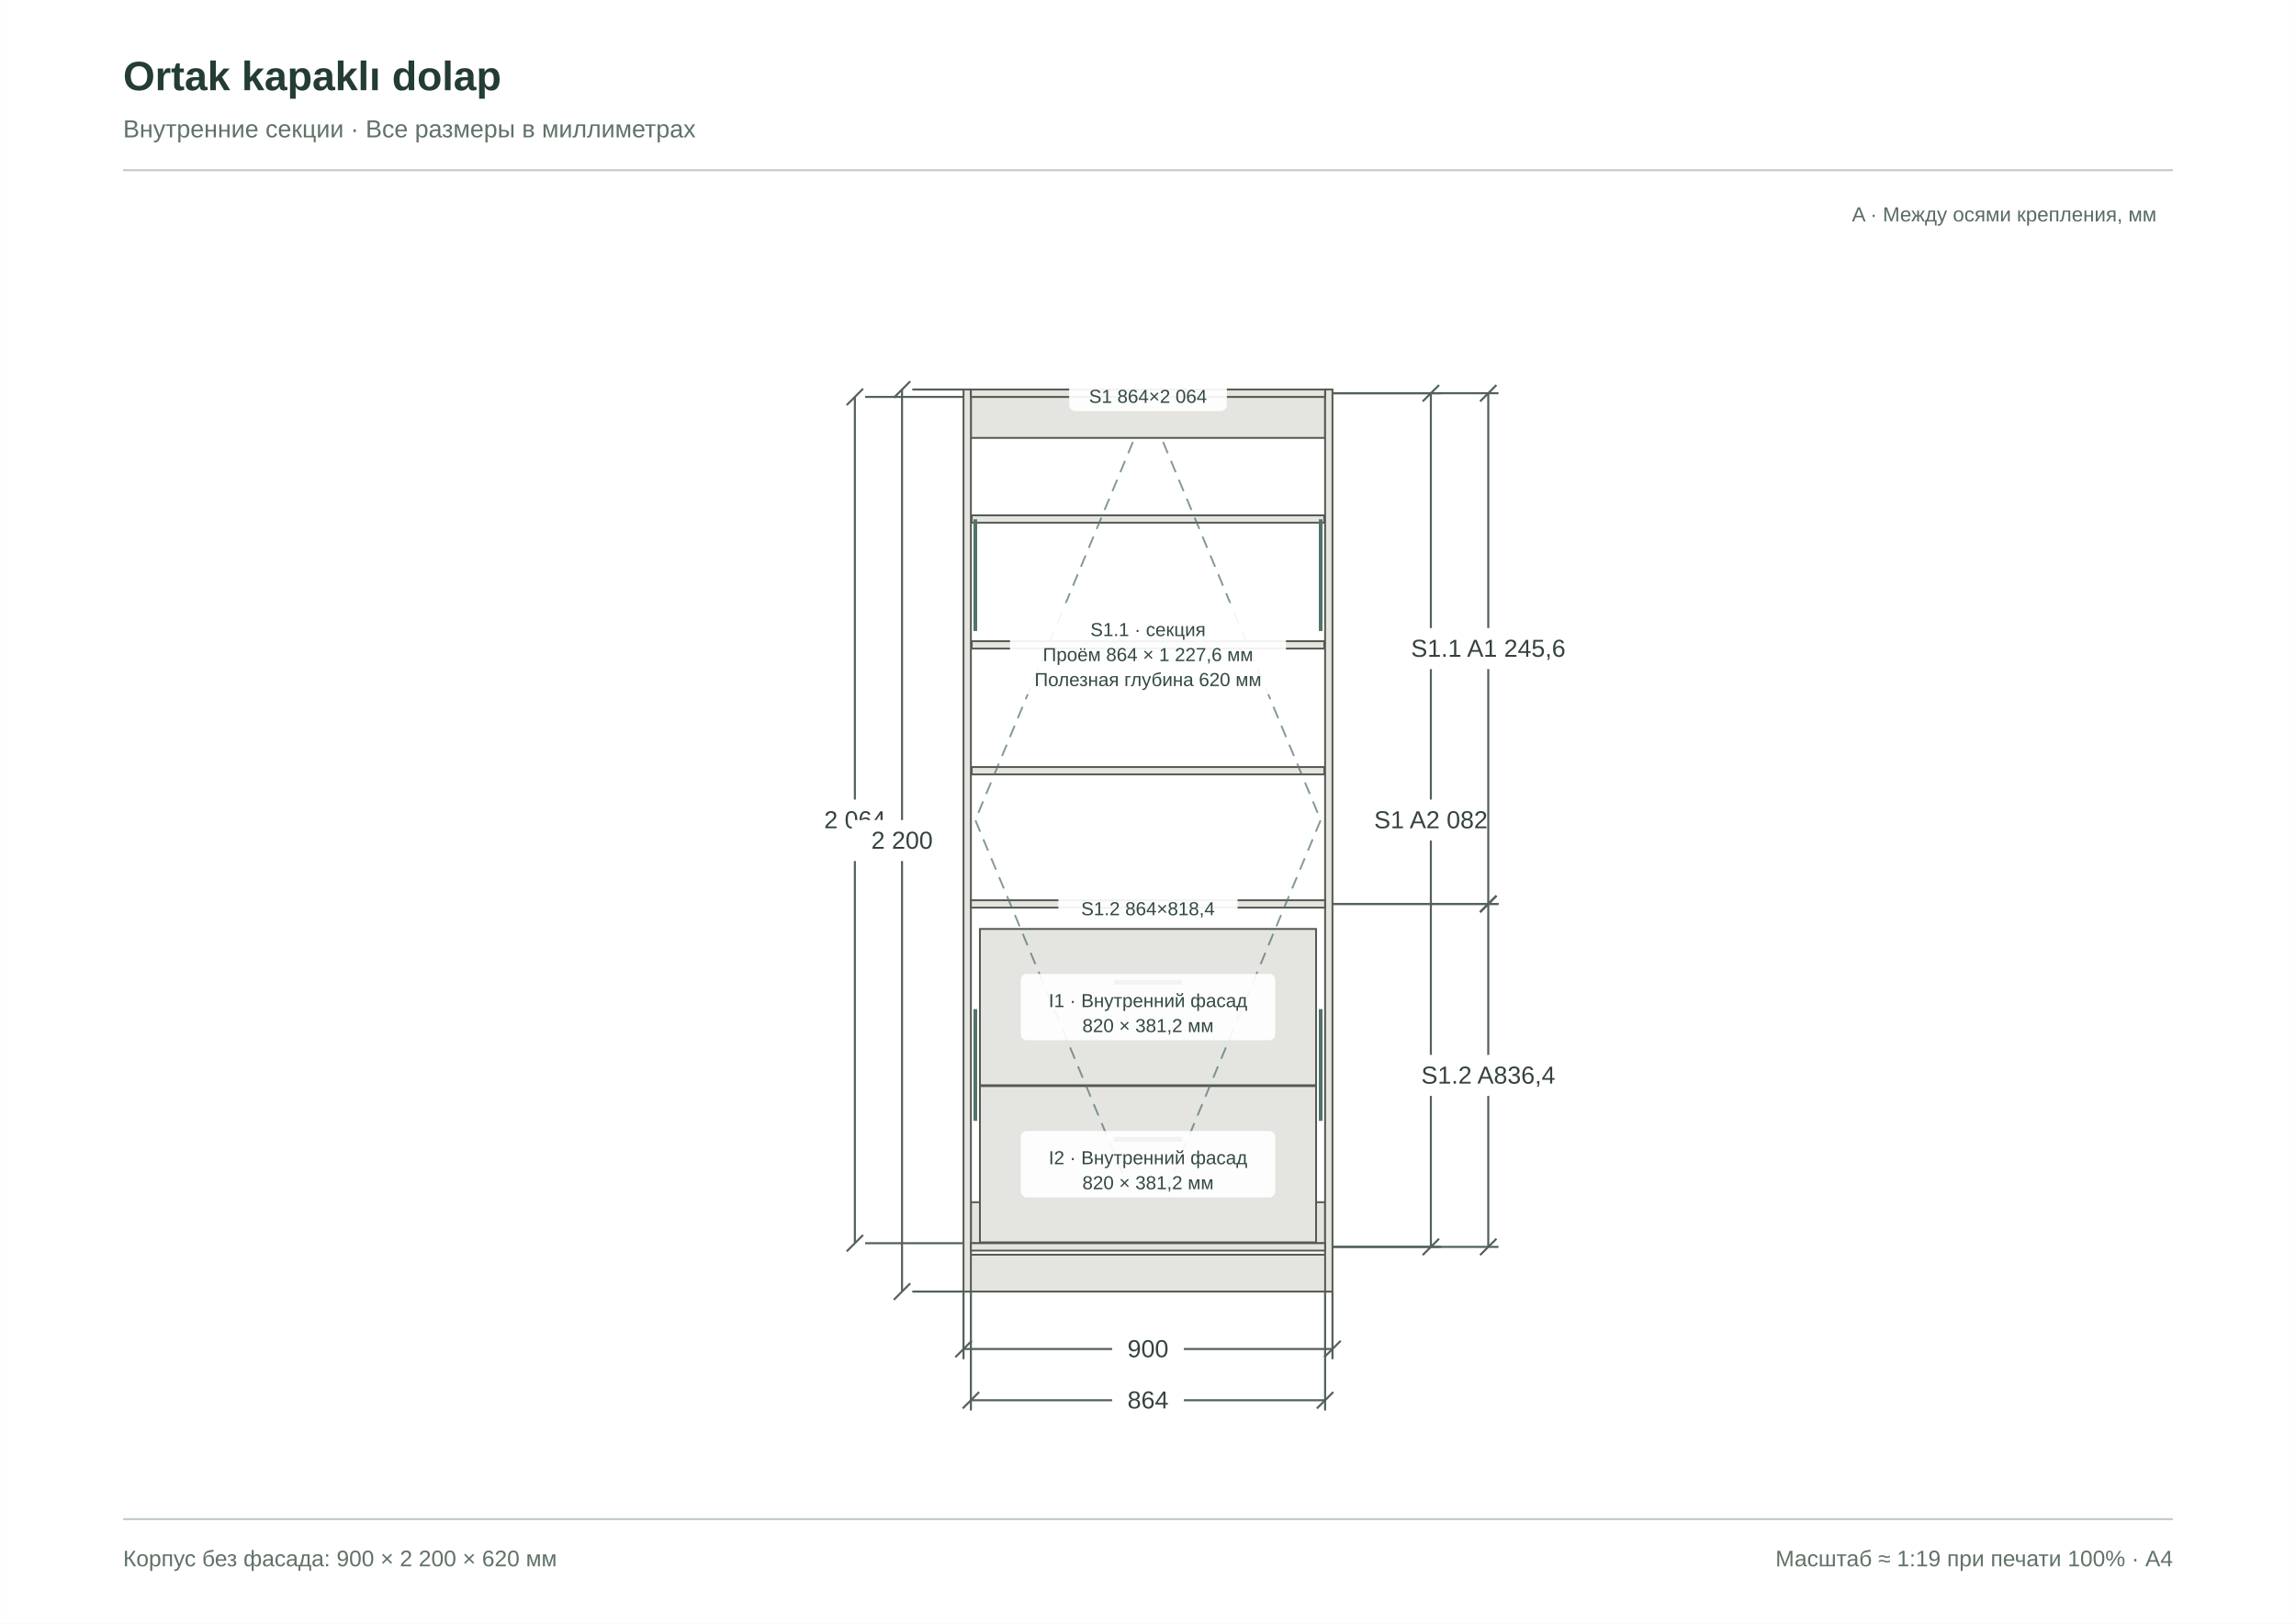
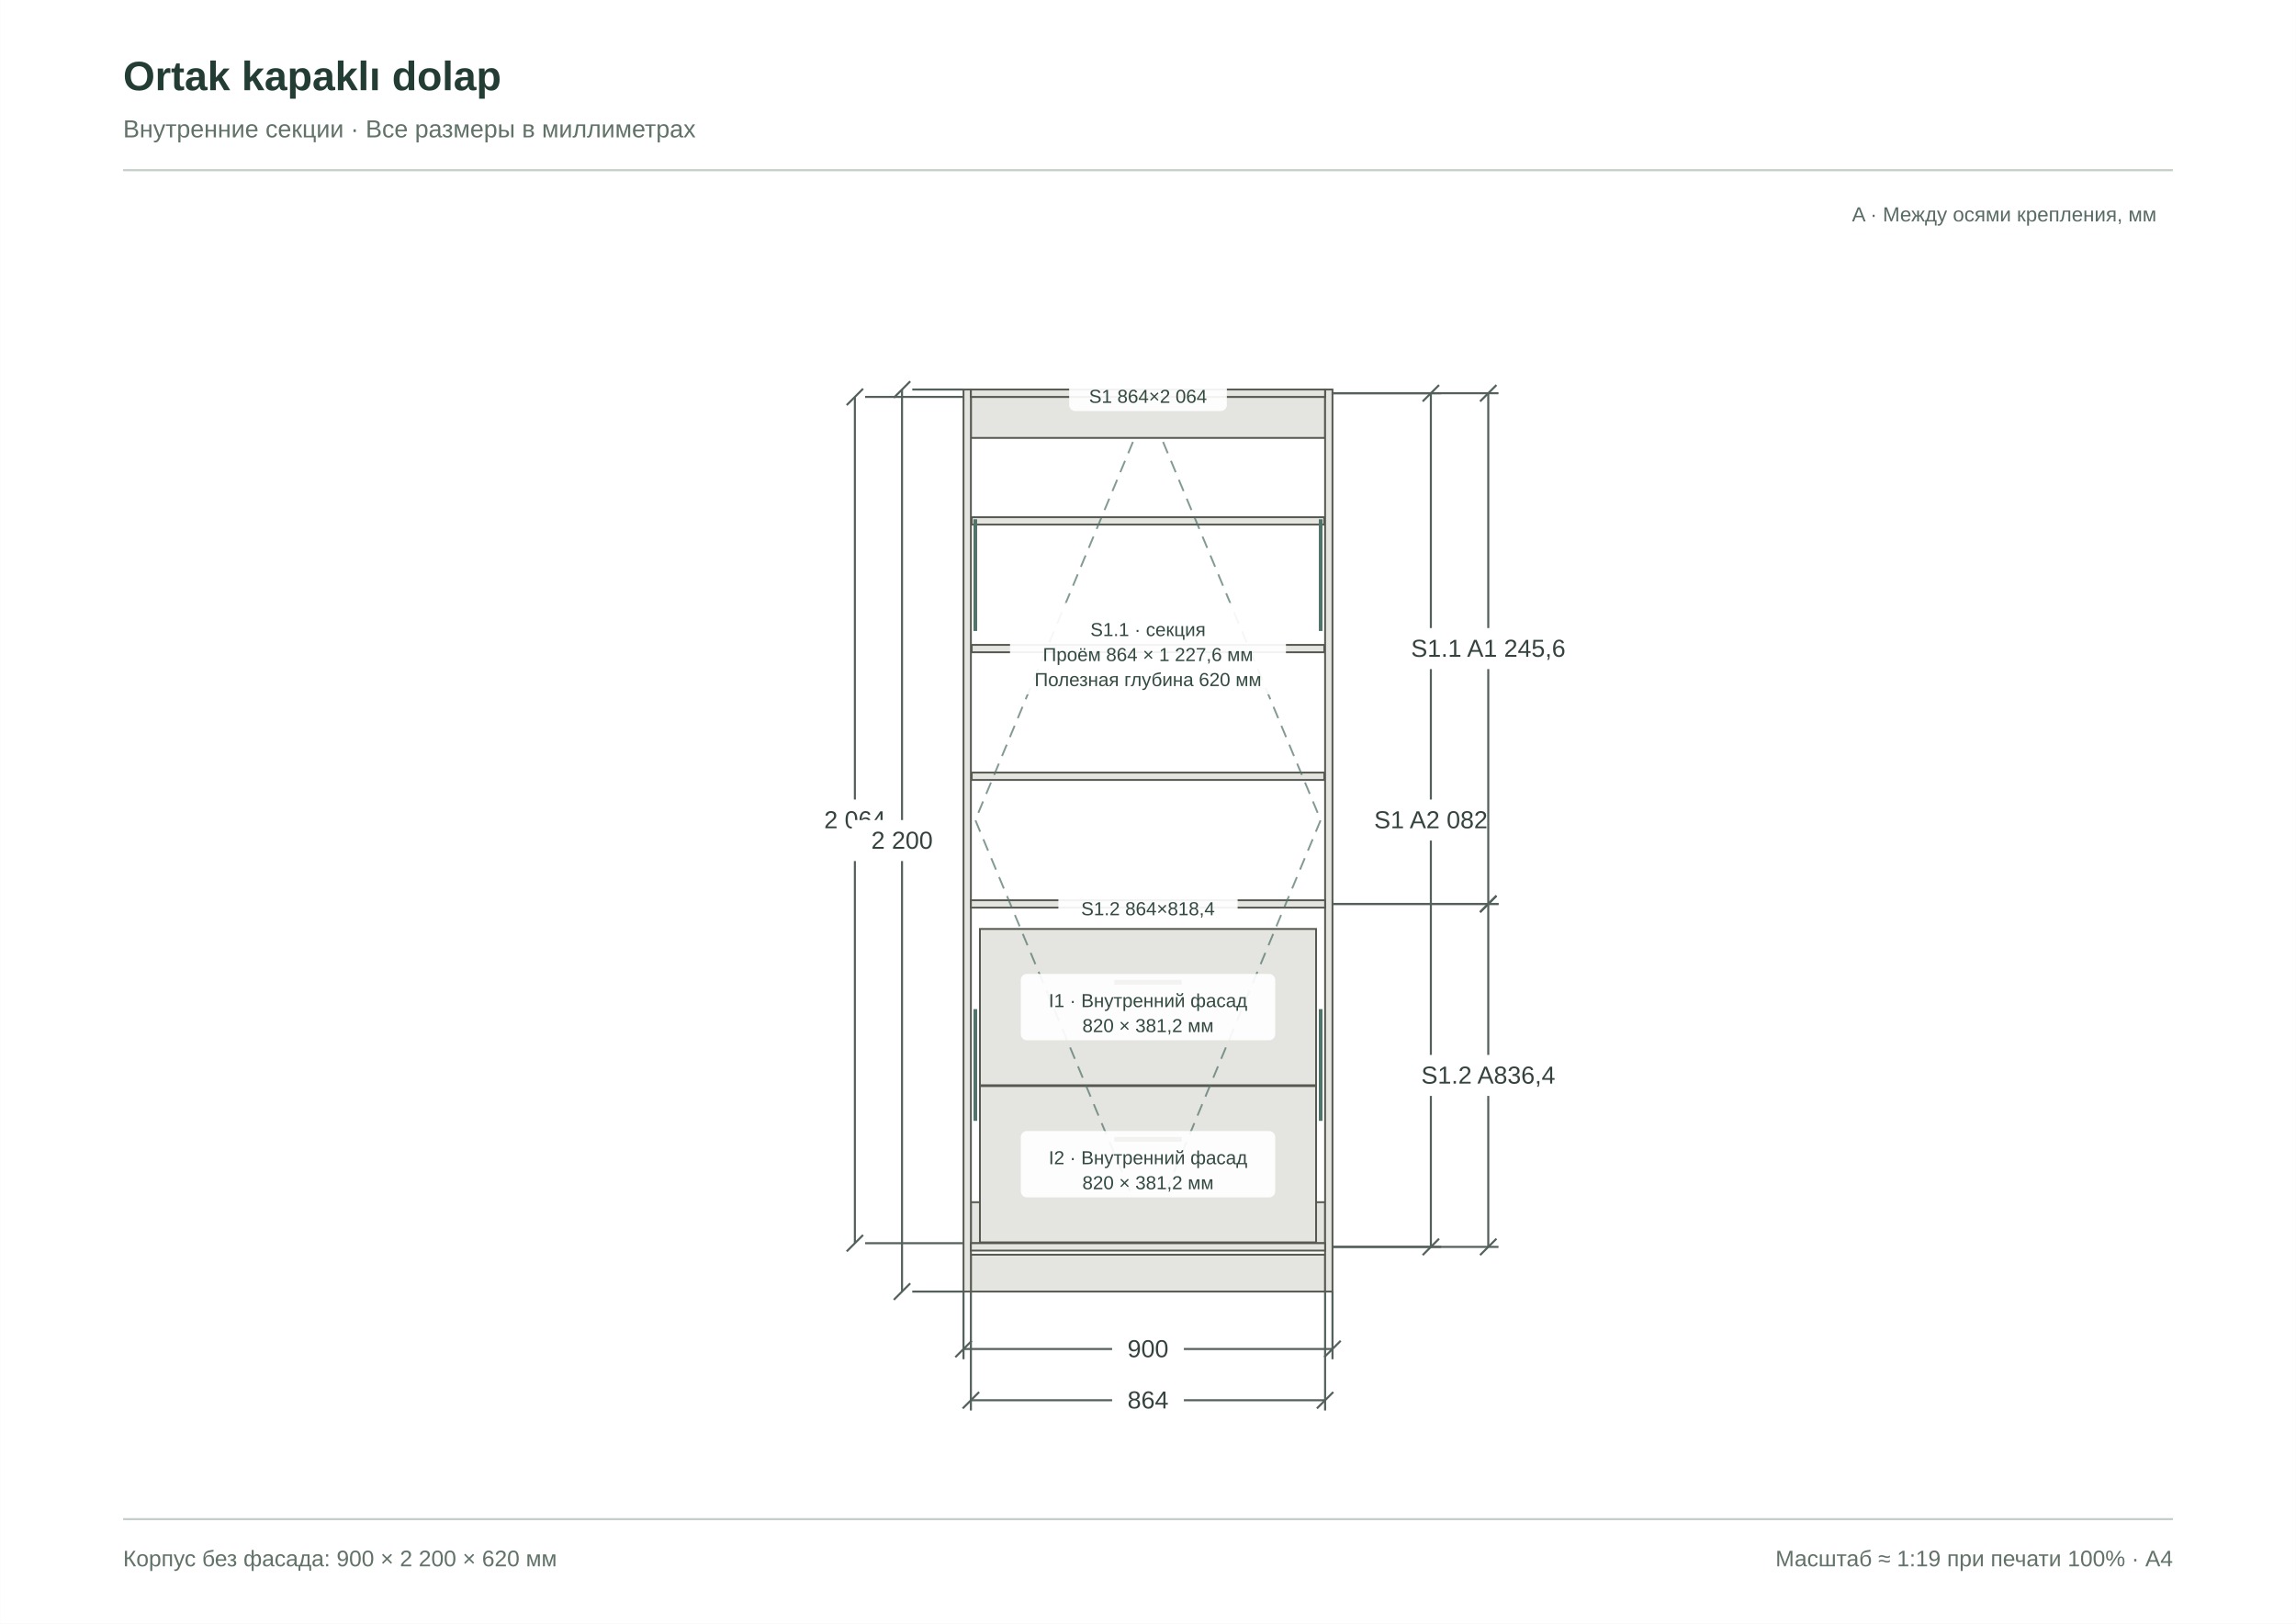
<svg xmlns="http://www.w3.org/2000/svg" data-i18n="off" lang="ru" width="297mm" height="210mm" viewBox="0 0 1120 792" role="img" aria-label="Ortak kapaklı dolap: Внутренние секции">
  <rect width="1120" height="792" fill="white" />
  <g font-family="Arial, sans-serif">
    <text x="60" y="44" font-size="20" font-weight="600" fill="#233c34">Ortak kapaklı dolap</text>
    <text x="60" y="67" font-size="12" fill="#617268">Внутренние секции · Все размеры в миллиметрах</text>
    <path d="M60,83 H1060" stroke="#c3cec6" />
    <g transform="translate(60,90)">
      <polygon points="413.6,516.4 586.4,516.4 586.4,496.4 413.6,496.4" data-component="brace" data-part-id="cabinet-1-part-10" data-section-id="interior-outer" fill="#e4e4e0" fill-opacity="1" stroke="#55594f" stroke-width="0.9" />
      <polygon points="413.6,123.6 586.4,123.6 586.4,103.6 413.6,103.6" data-component="brace" data-part-id="cabinet-1-part-11" data-section-id="interior-outer" fill="#e4e4e0" fill-opacity="1" stroke="#55594f" stroke-width="0.9" />
      <polygon points="423.8,433.76 576.2,433.76 576.2,367.12 423.8,367.12" data-component="internal-drawer-box" data-part-id="cabinet-1-part-18" data-section-id="interior-outer" data-interior-section-id="interior-drawers" fill="#e4e4e0" fill-opacity="1" stroke="#55594f" stroke-width="0.9" />
      <polygon points="423.8,510.4 576.2,510.4 576.2,443.76 423.8,443.76" data-component="internal-drawer-box" data-part-id="cabinet-1-part-24" data-section-id="interior-outer" data-interior-section-id="interior-drawers" fill="#e4e4e0" fill-opacity="1" stroke="#55594f" stroke-width="0.9" />
+       <polygon points="413.6,540 586.4,540 586.4,522 413.6,522" data-component="plinth" data-part-id="cabinet-1-part-9" data-section-id="interior-outer" fill="#e4e4e0" fill-opacity="1" stroke="#55594f" stroke-width="0.9" />
      <polygon points="420.2,433.76 423.8,433.76 423.8,367.12 420.2,367.12" data-component="internal-drawer-box" data-part-id="cabinet-1-part-15" data-section-id="interior-outer" data-interior-section-id="interior-drawers" fill="#e4e4e0" fill-opacity="1" stroke="#55594f" stroke-width="0.9" />
      <polygon points="576.2,433.76 579.8,433.76 579.8,367.12 576.2,367.12" data-component="internal-drawer-box" data-part-id="cabinet-1-part-16" data-section-id="interior-outer" data-interior-section-id="interior-drawers" fill="#e4e4e0" fill-opacity="1" stroke="#55594f" stroke-width="0.9" />
      <polygon points="423.8,433.76 576.2,433.76 576.2,367.12 423.8,367.12" data-component="internal-drawer-box" data-part-id="cabinet-1-part-17" data-section-id="interior-outer" data-interior-section-id="interior-drawers" fill="#e4e4e0" fill-opacity="1" stroke="#55594f" stroke-width="0.9" />
      <polygon points="579.8,435.36 420.2,435.36 420.2,433.76 579.8,433.76" data-component="internal-drawer-box" data-part-id="cabinet-1-part-19" data-section-id="interior-outer" data-interior-section-id="interior-drawers" fill="#e4e4e0" fill-opacity="1" stroke="#55594f" stroke-width="0.9" />
      <polygon points="420.2,510.4 423.8,510.4 423.8,443.76 420.2,443.76" data-component="internal-drawer-box" data-part-id="cabinet-1-part-21" data-section-id="interior-outer" data-interior-section-id="interior-drawers" fill="#e4e4e0" fill-opacity="1" stroke="#55594f" stroke-width="0.9" />
      <polygon points="576.2,510.4 579.8,510.4 579.8,443.76 576.2,443.76" data-component="internal-drawer-box" data-part-id="cabinet-1-part-22" data-section-id="interior-outer" data-interior-section-id="interior-drawers" fill="#e4e4e0" fill-opacity="1" stroke="#55594f" stroke-width="0.9" />
      <polygon points="423.8,510.4 576.2,510.4 576.2,443.76 423.8,443.76" data-component="internal-drawer-box" data-part-id="cabinet-1-part-23" data-section-id="interior-outer" data-interior-section-id="interior-drawers" fill="#e4e4e0" fill-opacity="1" stroke="#55594f" stroke-width="0.9" />
      <polygon points="579.8,512 420.2,512 420.2,510.4 579.8,510.4" data-component="internal-drawer-box" data-part-id="cabinet-1-part-25" data-section-id="interior-outer" data-interior-section-id="interior-drawers" fill="#e4e4e0" fill-opacity="1" stroke="#55594f" stroke-width="0.9" />
-       <polygon points="410.4,540 589.6,540 589.6,522 410.4,522" data-component="plinth" data-part-id="cabinet-1-part-9" data-section-id="interior-outer" fill="#e4e4e0" fill-opacity="1" stroke="#55594f" stroke-width="0.9" />
-       <polygon points="586,287.74 414,287.74 414,284.14 586,284.14" data-component="interior-shelf" data-part-id="cabinet-1-part-6" data-section-id="interior-outer" data-interior-section-id="interior-shelves" fill="#e4e4e0" fill-opacity="1" stroke="#55594f" stroke-width="0.9" />
-       <polygon points="586,226.36 414,226.36 414,222.76 586,222.76" data-component="interior-shelf" data-part-id="cabinet-1-part-7" data-section-id="interior-outer" data-interior-section-id="interior-shelves" fill="#e4e4e0" fill-opacity="1" stroke="#55594f" stroke-width="0.9" />
-       <polygon points="586,164.98 414,164.98 414,161.38 586,161.38" data-component="interior-shelf" data-part-id="cabinet-1-part-8" data-section-id="interior-outer" data-interior-section-id="interior-shelves" fill="#e4e4e0" fill-opacity="1" stroke="#55594f" stroke-width="0.9" />
+       <polygon points="586,290.44 414,290.44 414,286.84 586,286.84" data-component="interior-shelf" data-part-id="cabinet-1-part-6" data-section-id="interior-outer" data-interior-section-id="interior-shelves" fill="#e4e4e0" fill-opacity="1" stroke="#55594f" stroke-width="0.9" />
+       <polygon points="586,228.16 414,228.16 414,224.56 586,224.56" data-component="interior-shelf" data-part-id="cabinet-1-part-7" data-section-id="interior-outer" data-interior-section-id="interior-shelves" fill="#e4e4e0" fill-opacity="1" stroke="#55594f" stroke-width="0.9" />
+       <polygon points="586,165.88 414,165.88 414,162.28 586,162.28" data-component="interior-shelf" data-part-id="cabinet-1-part-8" data-section-id="interior-outer" data-interior-section-id="interior-shelves" fill="#e4e4e0" fill-opacity="1" stroke="#55594f" stroke-width="0.9" />
      <polygon points="418,439.36 582,439.36 582,363.12 418,363.12" data-component="internal-drawer-front" data-part-id="cabinet-1-part-14" data-section-id="interior-outer" data-interior-section-id="interior-drawers" fill="#e4e4e0" fill-opacity="1" stroke="#55594f" stroke-width="0.9" />
      <polygon points="418,516 582,516 582,439.76 418,439.76" data-component="internal-drawer-front" data-part-id="cabinet-1-part-20" data-section-id="interior-outer" data-interior-section-id="interior-drawers" fill="#e4e4e0" fill-opacity="1" stroke="#55594f" stroke-width="0.9" />
      <polygon points="484,389.8 516,389.8 516,388.4 484,388.4" data-component="internal-drawer-handle" data-section-id="interior-outer" fill="#666157" fill-opacity="1" stroke="#55594f" stroke-width="0.9" />
      <polygon points="484,466.44 516,466.44 516,465.04 484,465.04" data-component="internal-drawer-handle" data-section-id="interior-outer" fill="#666157" fill-opacity="1" stroke="#55594f" stroke-width="0.9" />
      <polygon points="410,540 413.6,540 413.6,100 410,100" data-component="body" data-part-id="cabinet-1-part-1" fill="#e4e4e0" fill-opacity="1" stroke="#55594f" stroke-width="0.9" />
      <polygon points="586.4,540 590,540 590,100 586.4,100" data-component="body" data-part-id="cabinet-1-part-2" fill="#e4e4e0" fill-opacity="1" stroke="#55594f" stroke-width="0.9" />
      <polygon points="586.4,103.6 413.6,103.6 413.6,100 586.4,100" data-component="body" data-part-id="cabinet-1-part-3" fill="#e4e4e0" fill-opacity="1" stroke="#55594f" stroke-width="0.9" />
      <polygon points="586.4,520 413.6,520 413.6,516.4 586.4,516.4" data-component="bottom" data-part-id="cabinet-1-part-4" data-section-id="interior-outer" fill="#e4e4e0" fill-opacity="1" stroke="#55594f" stroke-width="0.9" />
      <polygon points="586.4,352.72 413.6,352.72 413.6,349.12 586.4,349.12" data-component="interior-partition" data-part-id="cabinet-1-part-5" data-section-id="interior-outer" data-interior-section-id="interior-layout" fill="#e4e4e0" fill-opacity="1" stroke="#55594f" stroke-width="0.9" />
      <g data-opening-symbol="true" data-door-opening="left" data-front-index="1" data-section-id="interior-outer">
        <polyline points="492.65,125.55 415.76,310 492.65,494.45" fill="none" stroke="#52736a" stroke-width=".9" stroke-dasharray="6 4" opacity=".72" />
        <path d="M415.76,456.72 L415.76,402.22" fill="none" stroke="#52736a" stroke-width="1.8" />
        <path d="M415.76,217.78 L415.76,163.28" fill="none" stroke="#52736a" stroke-width="1.8" />
      </g>
      <g data-opening-symbol="true" data-door-opening="right" data-front-index="2" data-section-id="interior-outer">
        <polyline points="507.35,125.55 584.24,310 507.35,494.45" fill="none" stroke="#52736a" stroke-width=".9" stroke-dasharray="6 4" opacity=".72" />
        <path d="M584.24,456.72 L584.24,402.22" fill="none" stroke="#52736a" stroke-width="1.8" />
        <path d="M584.24,217.78 L584.24,163.28" fill="none" stroke="#52736a" stroke-width="1.8" />
      </g>
      <g>
        <rect x="461.54" y="90.3" width="76.93" height="20.2" rx="3" fill="white" fill-opacity=".92" />
        <text x="500" y="106.5" text-anchor="middle" font-size="9.2" fill="#334a40">S1 864×2 064</text>
      </g>
      <g data-interior-section="interior-shelves" data-parent-section-id="interior-outer" data-section-mark="S1.1" data-opening-width-mm="864" data-opening-height-mm="1227.6">
        <g>
          <rect x="432.69" y="204.06" width="134.61" height="44.6" rx="3" fill="white" fill-opacity=".92" />
          <text x="500" y="220.26" text-anchor="middle" font-size="9.2" fill="#334a40">S1.1 · секция</text>
          <text x="500" y="232.46" text-anchor="middle" font-size="9.2" fill="#334a40">Проём 864 × 1 227,6 мм</text>
          <text x="500" y="244.66" text-anchor="middle" font-size="9.2" fill="#334a40">Полезная глубина 620 мм</text>
        </g>
      </g>
      <g data-interior-section="interior-drawers" data-parent-section-id="interior-outer" data-section-mark="S1.2" data-opening-width-mm="864" data-opening-height-mm="818.4">
        <g>
          <rect x="456.29" y="340.22" width="87.42" height="20.2" rx="3" fill="white" fill-opacity=".92" />
          <text x="500" y="356.42" text-anchor="middle" font-size="9.2" fill="#334a40">S1.2 864×818,4</text>
        </g>
      </g>
      <g data-internal-front="1" data-section-id="interior-outer">
        <g>
          <rect x="437.94" y="385.04" width="124.12" height="32.4" rx="3" fill="white" fill-opacity=".92" />
          <text x="500" y="401.24" text-anchor="middle" font-size="9.2" fill="#334a40">I1 · Внутренний фасад</text>
          <text x="500" y="413.44" text-anchor="middle" font-size="9.2" fill="#334a40">820 × 381,2 мм</text>
        </g>
      </g>
      <g data-internal-front="2" data-section-id="interior-outer">
        <g>
          <rect x="437.94" y="461.68" width="124.12" height="32.4" rx="3" fill="white" fill-opacity=".92" />
          <text x="500" y="477.88" text-anchor="middle" font-size="9.2" fill="#334a40">I2 · Внутренний фасад</text>
          <text x="500" y="490.08" text-anchor="middle" font-size="9.2" fill="#334a40">820 × 381,2 мм</text>
        </g>
      </g>
      <g data-section-axis="interior-outer" data-axis-bottom-mm="109" data-axis-top-mm="2191" data-axis-height-mm="2082">
        <g fill="none" stroke="#53605b" stroke-width="1">
          <path d="M590,518.2 L643,518.2" />
          <path d="M590,101.8 L643,101.8" />
          <path d="M638,518.2 L638,101.8" />
          <path d="M634,522.2 L642,514.2" />
          <path d="M634,105.8 L642,97.8" />
        </g>
        <rect x="599.5" y="300" width="77" height="20" fill="white" />
        <text x="638" y="314" text-anchor="middle" font-size="12" fill="#35433d">S1 A2 082</text>
      </g>
      <g data-section-axis="interior-shelves" data-axis-bottom-mm="945.4" data-axis-top-mm="2191" data-axis-height-mm="1245.6">
        <g fill="none" stroke="#53605b" stroke-width="1">
          <path d="M590,350.92 L671,350.92" />
          <path d="M590,101.8 L671,101.8" />
          <path d="M666,350.92 L666,101.8" />
          <path d="M662,354.92 L670,346.92" />
          <path d="M662,105.8 L670,97.8" />
        </g>
        <rect x="613.5" y="216.36" width="105" height="20" fill="white" />
        <text x="666" y="230.36" text-anchor="middle" font-size="12" fill="#35433d">S1.1 A1 245,6</text>
      </g>
      <g data-section-axis="interior-drawers" data-axis-bottom-mm="109" data-axis-top-mm="945.4" data-axis-height-mm="836.4">
        <g fill="none" stroke="#53605b" stroke-width="1">
          <path d="M590,518.2 L671,518.2" />
          <path d="M590,350.92 L671,350.92" />
          <path d="M666,518.2 L666,350.92" />
          <path d="M662,522.2 L670,514.2" />
          <path d="M662,354.92 L670,346.92" />
        </g>
        <rect x="620.5" y="424.56" width="91" height="20" fill="white" />
        <text x="666" y="438.56" text-anchor="middle" font-size="12" fill="#35433d">S1.2 A836,4</text>
      </g>
      <text x="992" y="18" text-anchor="end" font-family="Arial, sans-serif" font-size="10" fill="#586b63">A · Между осями крепления, мм</text>
      <g fill="none" stroke="#53605b" stroke-width="1">
        <path d="M413.6,540 L413.6,598" />
        <path d="M586.4,540 L586.4,598" />
        <path d="M413.6,593 L586.4,593" />
        <path d="M409.6,597 L417.6,589" />
        <path d="M582.4,597 L590.4,589" />
      </g>
      <rect x="482.5" y="583" width="35" height="20" fill="white" />
      <text x="500" y="597" text-anchor="middle" font-size="12" fill="#35433d">864</text>
      <g fill="none" stroke="#53605b" stroke-width="1">
        <path d="M410,516.4 L362,516.4" />
        <path d="M410,103.6 L362,103.6" />
        <path d="M357,516.4 L357,103.6" />
        <path d="M353,520.4 L361,512.4" />
        <path d="M353,107.6 L361,99.6" />
      </g>
      <rect x="332.5" y="300" width="49" height="20" fill="white" />
      <text x="357" y="314" text-anchor="middle" font-size="12" fill="#35433d">2 064</text>
      <g fill="none" stroke="#53605b" stroke-width="1">
        <path d="M410,540 L410,573" />
        <path d="M590,540 L590,573" />
        <path d="M410,568 L590,568" />
        <path d="M406,572 L414,564" />
        <path d="M586,572 L594,564" />
      </g>
      <rect x="482.5" y="558" width="35" height="20" fill="white" />
      <text x="500" y="572" text-anchor="middle" font-size="12" fill="#35433d">900</text>
      <g fill="none" stroke="#53605b" stroke-width="1">
        <path d="M410,540 L385,540" />
        <path d="M410,100 L385,100" />
        <path d="M380,540 L380,100" />
        <path d="M376,544 L384,536" />
        <path d="M376,104 L384,96" />
      </g>
      <rect x="355.5" y="310" width="49" height="20" fill="white" />
      <text x="380" y="324" text-anchor="middle" font-size="12" fill="#35433d">2 200</text>
    </g>
    <path d="M60,741 H1060" stroke="#c3cec6" />
    <text x="60" y="764" font-size="11" fill="#617268">Корпус без фасада: 900 × 2 200 × 620 мм</text>
    <text x="1060" y="764" text-anchor="end" font-size="11" fill="#617268">Масштаб ≈ 1:19 при печати 100% · A4</text>
  </g>
</svg>
